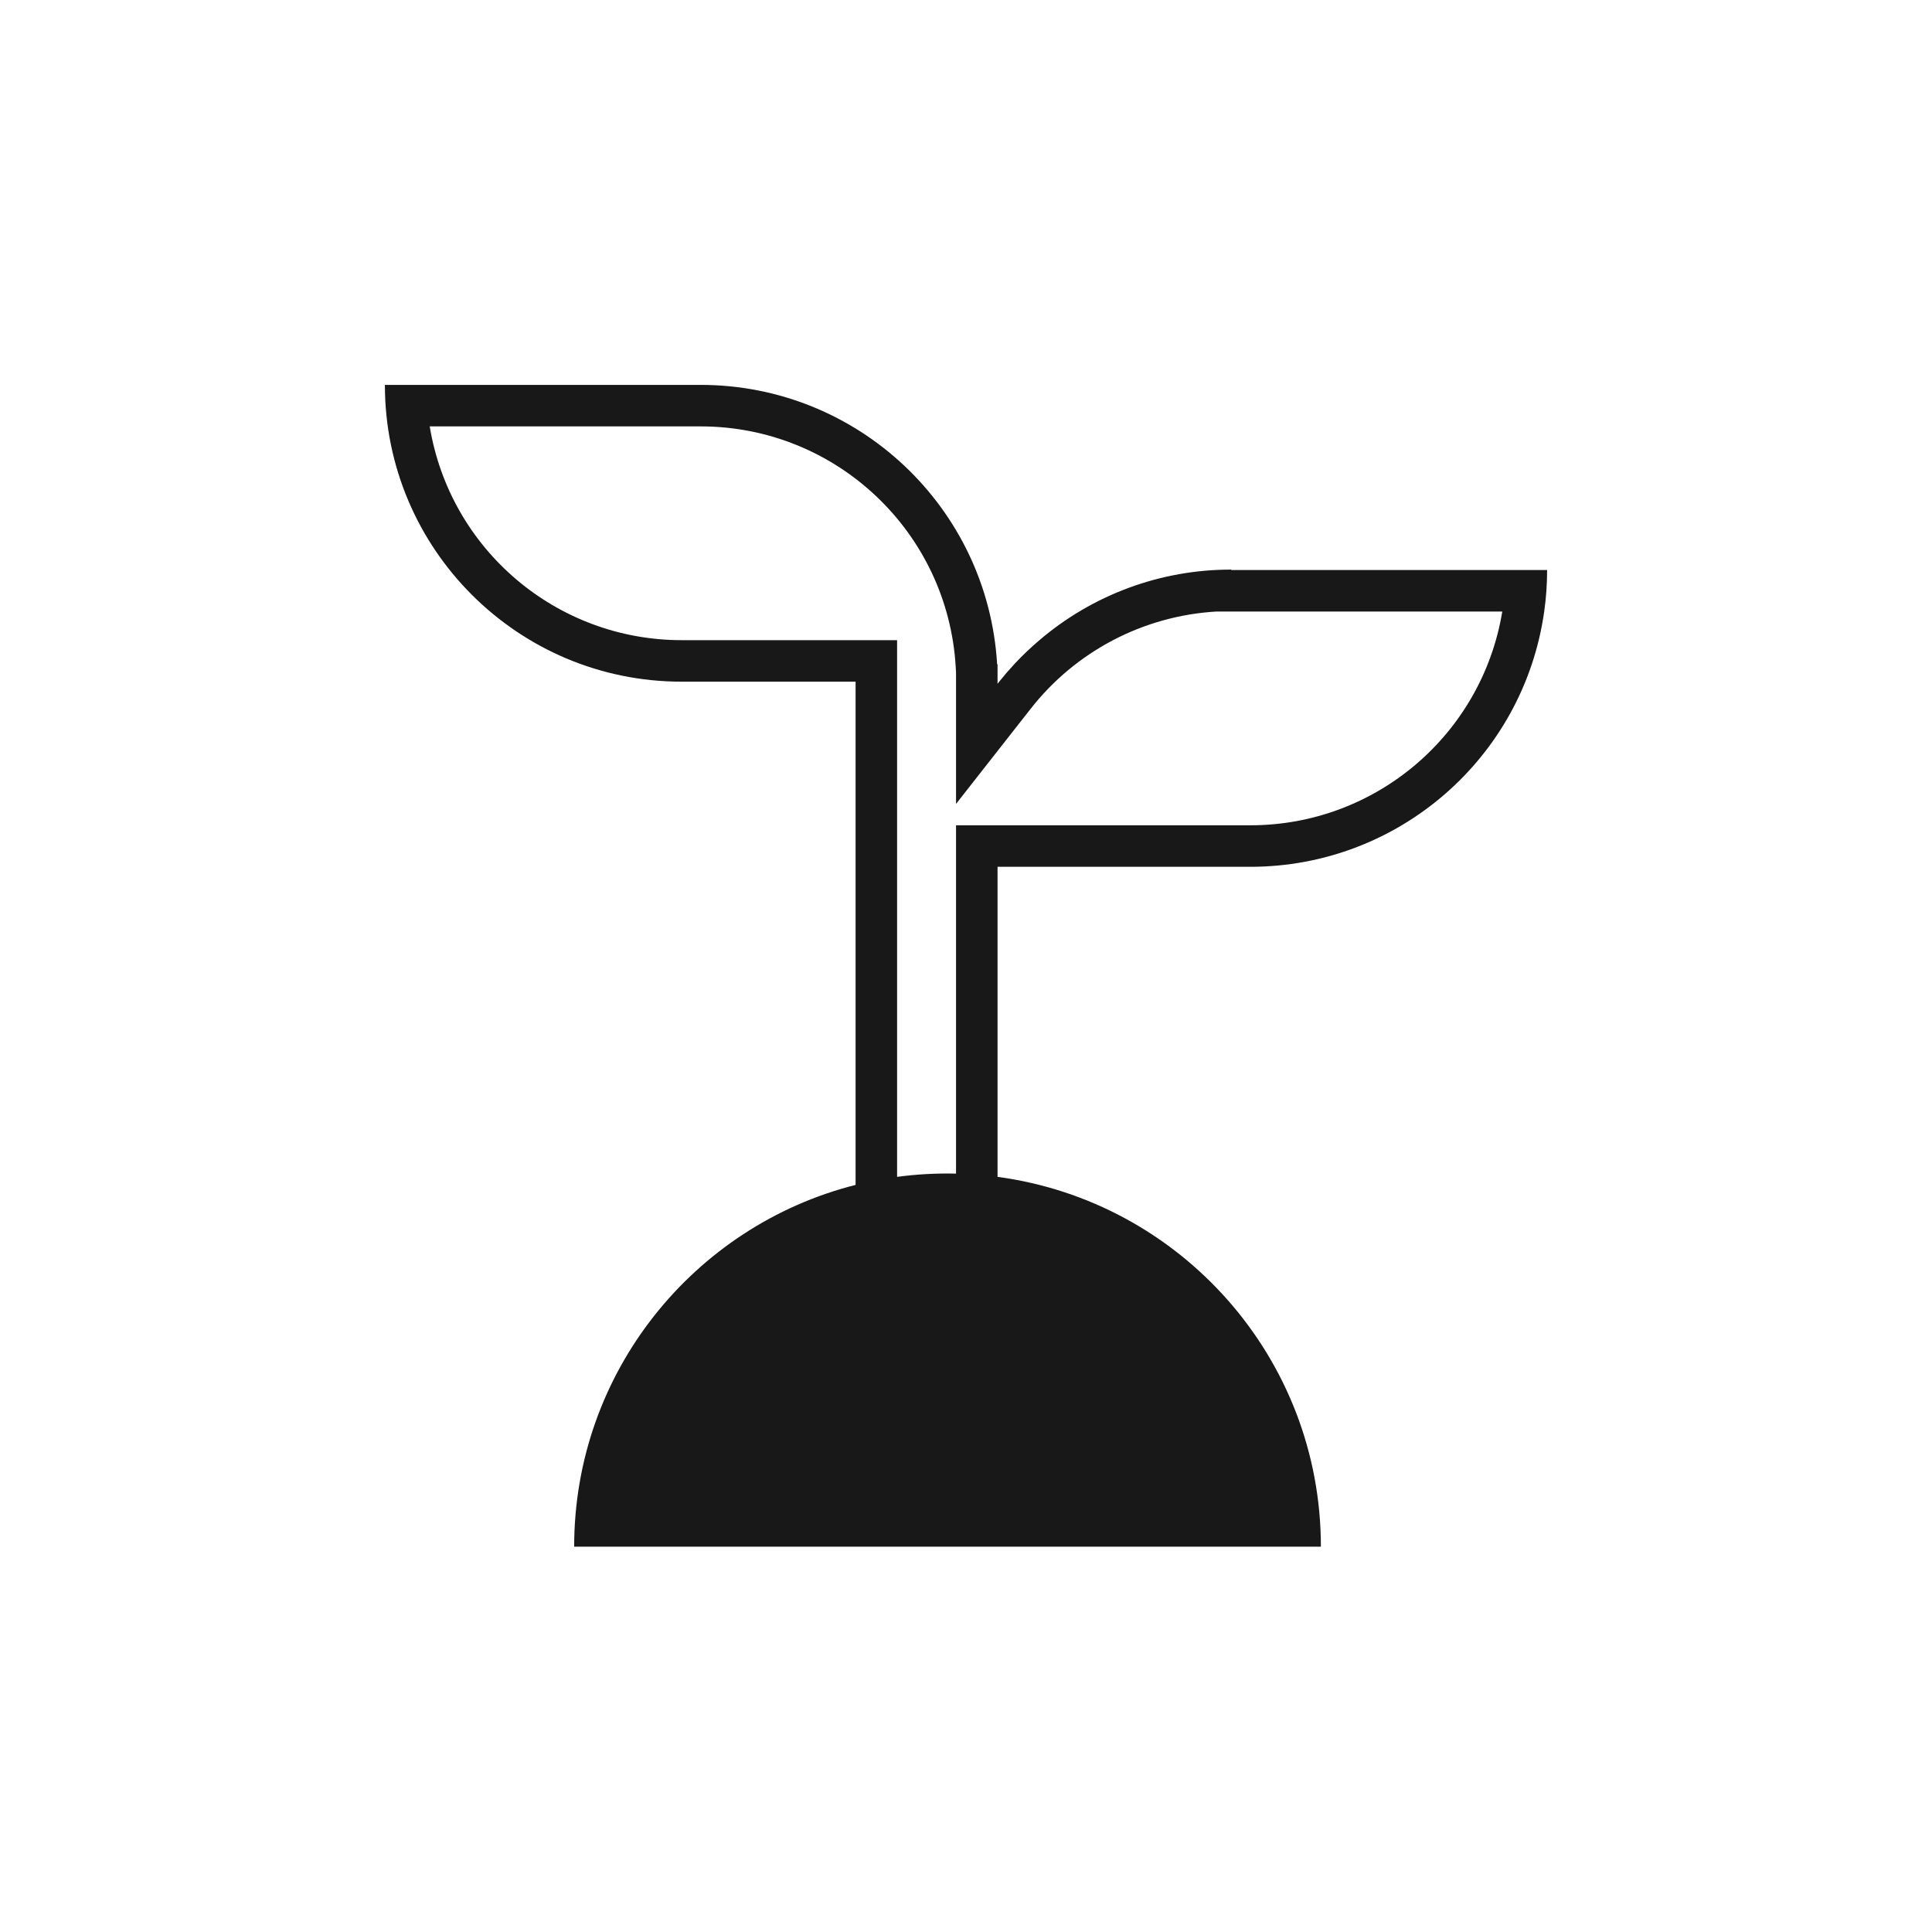
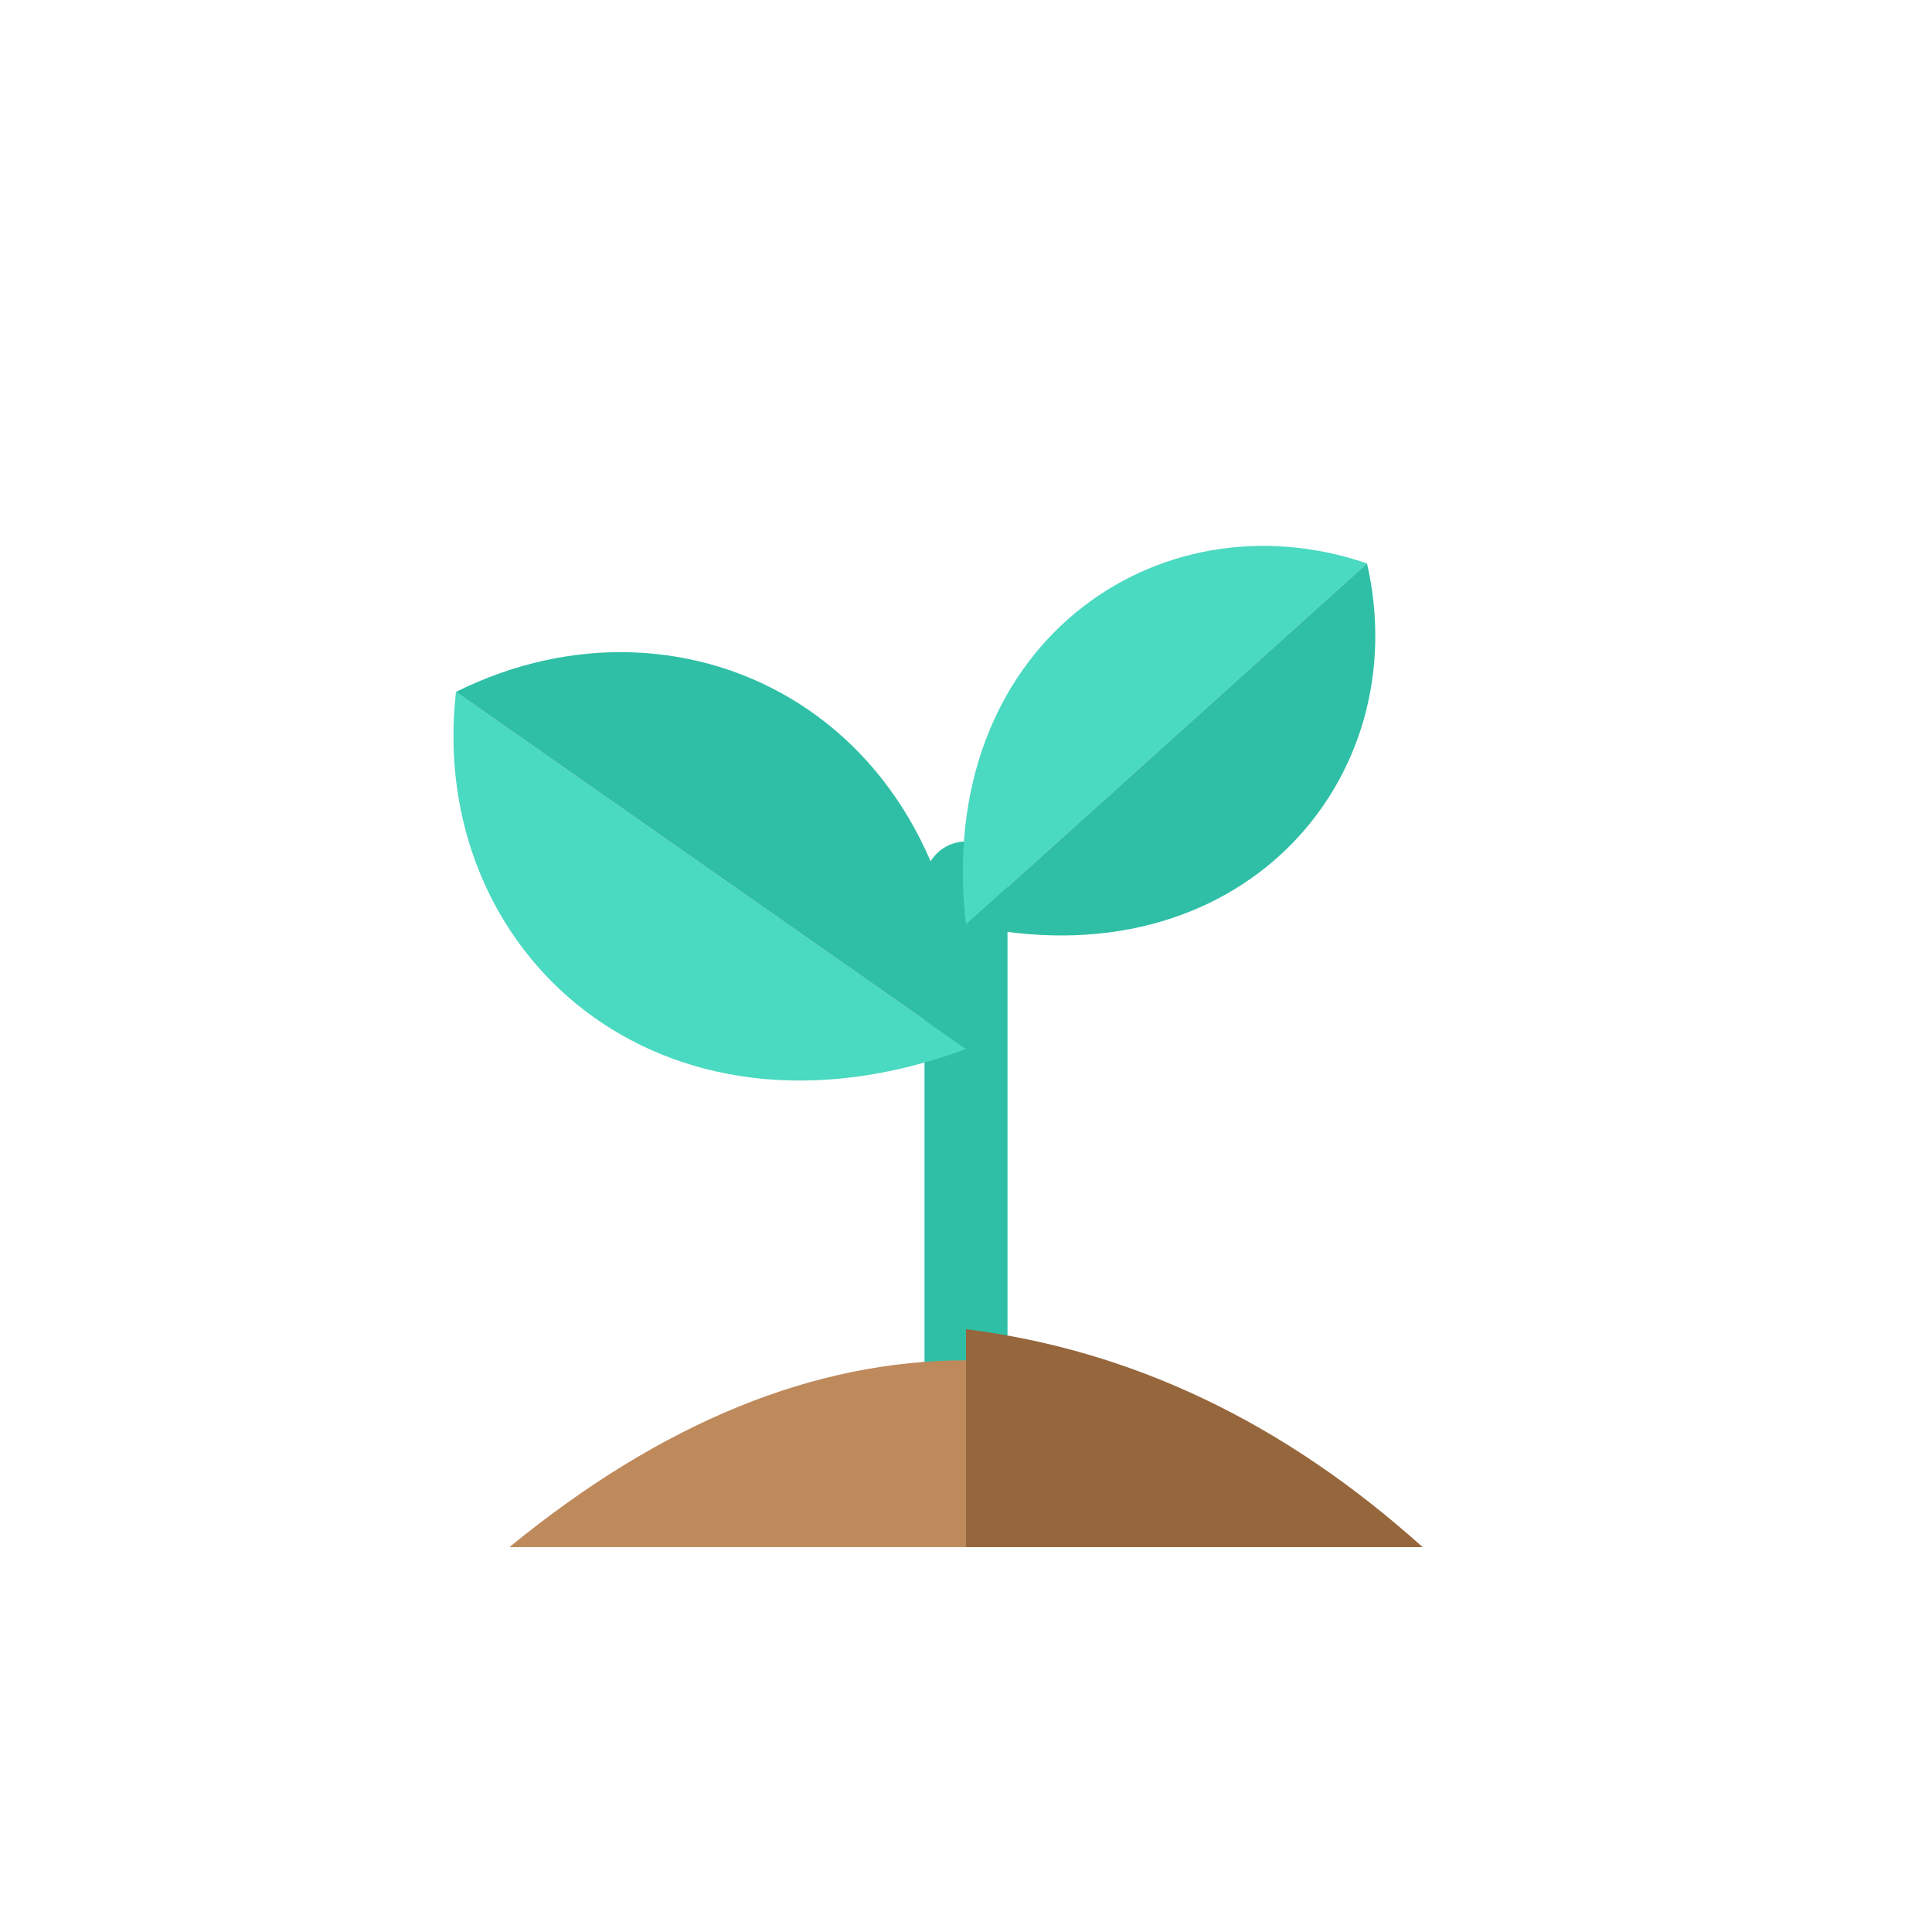
- <svg xmlns="http://www.w3.org/2000/svg" viewBox="0 0 32 32">
-   <rect width="32" height="32" fill="#fff" />
-   <g color="#181818" transform="translate(5 5) scale(.6875)">
-     <path fill="currentColor" d="M9.61 2a7.156 7.156 0 0 1 7.14 6.73h.01v.47l.04-.05q.173-.217.362-.42l.024-.026a7 7 0 0 1 .574-.546a7.1 7.1 0 0 1 4.63-1.708v.01H30q0 .51-.07 1a7.15 7.15 0 0 1-7.08 6.15h-6.09v7.47c4.401.59 7.79 4.355 7.79 8.91H6.56c0-4.202 2.884-7.731 6.78-8.716V9.15H9.15A7.15 7.15 0 0 1 2 2zm6.15 19.002V12.61h7.09a6.15 6.15 0 0 0 6.07-5.15h-6.883a6.14 6.14 0 0 0-4.49 2.357l-1.787 2.278V8.93l-.008-.141A6.155 6.155 0 0 0 9.61 3H3.08a6.15 6.15 0 0 0 6.07 5.15h5.19v12.93a9 9 0 0 1 1.42-.078" />
+ <svg xmlns="http://www.w3.org/2000/svg" viewBox="0 0 64 64">
+   <rect width="64" height="64" fill="#fff" />
+   <g transform="translate(10 10) scale(.6875)">
+     <rect x="30" y="26" width="4" height="28" rx="2" fill="#2FBFA6" />
+     <path d="M0 0C-13 -9 -11.05 -24 0 -30Z" transform="translate(32 36) rotate(-55)" fill="#4AD9C1" />
+     <path d="M0 0C13 -9 11.05 -24 0 -30Z" transform="translate(32 36) rotate(-55)" fill="#2FBFA6" />
+     <path d="M0 0C-11 -7.8 -9.35 -20.8 0 -26Z" transform="translate(32 30) rotate(48)" fill="#4AD9C1" />
+     <path d="M0 0C11 -7.8 9.35 -20.8 0 -26Z" transform="translate(32 30) rotate(48)" fill="#2FBFA6" />
+     <path d="M10 60Q32 42 54 60Z" fill="#BE8A5C" />
+     <path d="M32 49.5Q44 51 54 60H32Z" fill="#96663C" />
  </g>
</svg>
